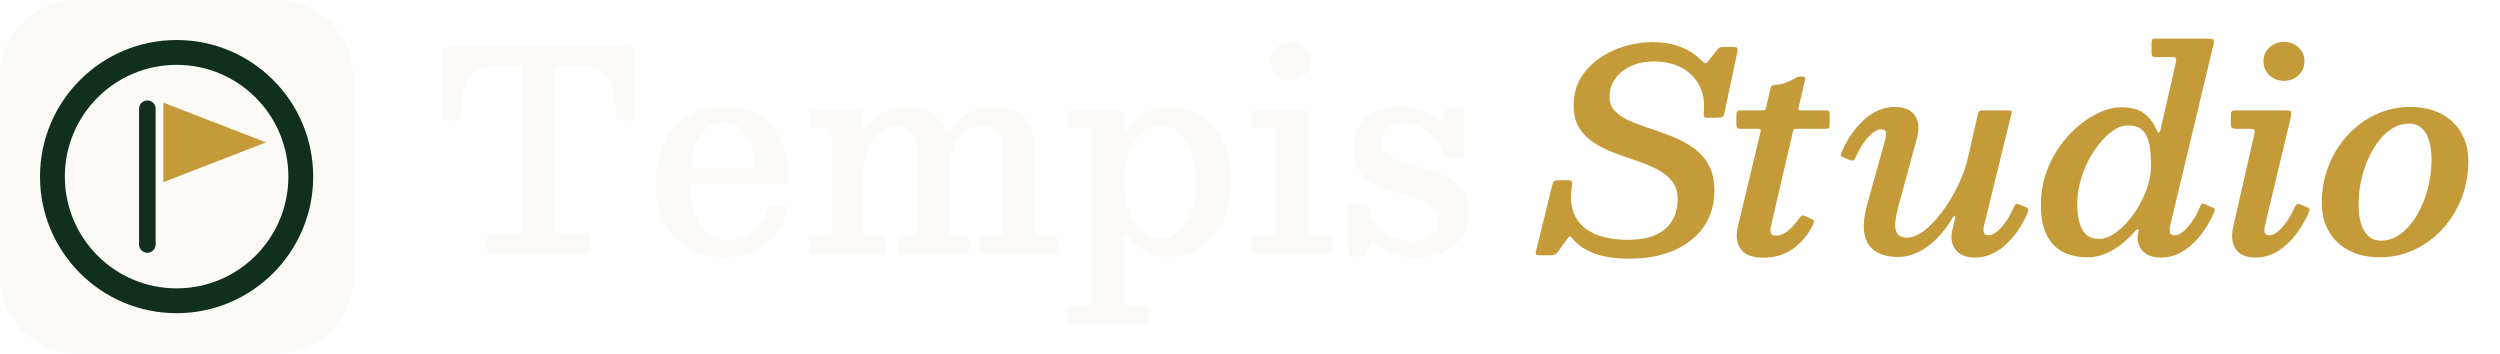
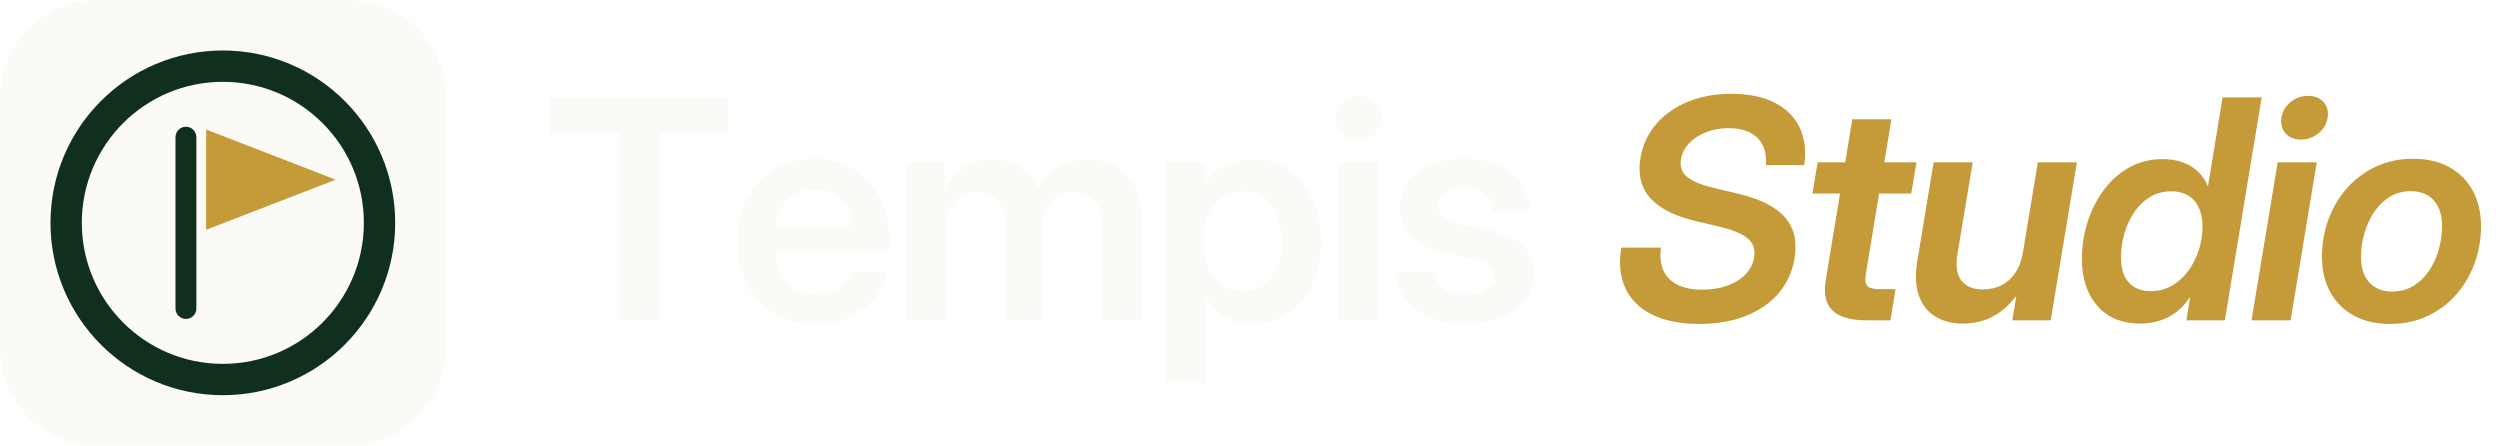
- <svg xmlns="http://www.w3.org/2000/svg" viewBox="0 0 453 64" width="453" height="64">
-   <g transform="translate(0 0) scale(1.0)">
-     <rect width="64" height="64" rx="14" fill="#FCFAF7" />
-     <circle cx="32" cy="32" r="22.5" fill="none" stroke="#10301D" stroke-width="4.5" />
-     <rect x="25.2" y="18.2" width="3" height="27.6" rx="1.5" fill="#10301D" />
-     <path d="M29.6 18.6 L48.2 25.8 L29.6 33 Z" fill="#C49B38" />
-   </g>
-   <path fill="#FCFAF7" d="M88.169 44.924Q88.169 45.655 88.396 45.827Q88.624 46.0 89.359 46.0H105.499Q106.214 46.0 106.576 45.832Q106.938 45.664 106.938 44.884V43.69Q106.938 42.91 106.763 42.672Q106.587 42.434 105.812 42.434H101.952Q100.976 42.434 100.758 42.161Q100.54 41.888 100.54 40.892V12.891Q100.54 12.241 100.701 12.029Q100.861 11.816 101.49 11.816H103.581Q106.678 11.816 108.402 12.61Q110.125 13.405 110.849 15.324Q111.574 17.243 111.649 20.646Q111.674 21.312 111.827 21.587Q111.98 21.862 112.736 21.862H113.815Q114.477 21.862 114.682 21.724Q114.887 21.586 114.887 20.954V9.68Q114.887 8.95 114.717 8.725Q114.547 8.5 113.848 8.5H81.399Q80.559 8.5 80.389 8.745Q80.22 8.991 80.22 9.85V20.638Q80.22 21.224 80.37 21.543Q80.521 21.862 81.166 21.862H82.341Q83.057 21.862 83.235 21.629Q83.414 21.397 83.439 20.755Q83.514 17.317 84.228 15.371Q84.942 13.425 86.678 12.62Q88.414 11.816 91.525 11.816H93.518Q94.172 11.816 94.369 12.026Q94.567 12.236 94.567 12.905V41.008Q94.567 41.948 94.331 42.191Q94.096 42.434 93.176 42.434H89.239Q88.653 42.434 88.411 42.595Q88.169 42.755 88.169 43.386Z M118.846 33.5Q118.846 37.0 120.242 39.988Q121.638 42.976 124.384 44.789Q127.129 46.602 131.159 46.602Q134.334 46.602 136.656 45.538Q138.978 44.473 140.477 42.526Q141.977 40.578 142.687 37.9Q142.767 37.595 142.659 37.472Q142.552 37.35 142.146 37.35H139.911Q139.52 37.35 139.408 37.513Q139.295 37.675 139.19 37.95Q138.21 40.537 136.408 42.069Q134.606 43.601 131.861 43.601Q129.449 43.601 127.979 42.281Q126.509 40.961 125.837 38.775Q125.166 36.588 125.135 34.037Q125.13 33.602 125.307 33.454Q125.484 33.307 125.909 33.307H141.999Q142.535 33.307 142.712 33.179Q142.889 33.051 142.889 32.536Q142.889 30.792 142.557 28.949Q142.225 27.105 141.453 25.402Q140.68 23.698 139.374 22.339Q138.068 20.98 136.131 20.189Q134.194 19.398 131.509 19.398Q127.28 19.398 124.467 21.261Q121.654 23.124 120.25 26.312Q118.846 29.5 118.846 33.5ZM125.93 30.545Q125.439 30.545 125.332 30.407Q125.225 30.27 125.24 29.859Q125.276 28.001 125.957 26.235Q126.638 24.468 128.005 23.314Q129.372 22.159 131.448 22.159Q132.83 22.159 133.825 22.932Q134.821 23.705 135.477 24.927Q136.133 26.15 136.455 27.517Q136.777 28.885 136.787 30.089Q136.798 30.39 136.69 30.467Q136.583 30.545 136.078 30.545Z M146.573 45.209Q146.573 45.71 146.753 45.855Q146.934 46.0 147.38 46.0H159.893Q160.338 46.0 160.449 45.738Q160.559 45.475 160.559 45.08V43.59Q160.559 43.03 160.387 42.885Q160.214 42.74 159.689 42.74H157.413Q156.668 42.74 156.533 42.582Q156.398 42.424 156.398 41.68V31.85Q156.398 29.275 157.118 27.24Q157.838 25.205 159.26 24.032Q160.682 22.86 162.775 22.86Q164.687 22.86 165.453 24.194Q166.219 25.529 166.219 28.151V41.74Q166.219 42.384 166.047 42.562Q165.875 42.74 165.206 42.74H163.591Q162.921 42.74 162.749 42.942Q162.576 43.145 162.576 43.829V45.099Q162.576 45.68 162.776 45.84Q162.976 46.0 163.531 46.0H174.605Q175.285 46.0 175.456 45.803Q175.626 45.605 175.626 44.969V43.549Q175.626 42.98 175.371 42.86Q175.117 42.74 174.582 42.74H173.036Q172.442 42.74 172.192 42.574Q171.943 42.408 171.943 41.77V31.85Q171.943 29.275 172.583 27.24Q173.223 25.205 174.626 24.032Q176.028 22.86 178.32 22.86Q180.231 22.86 180.998 24.194Q181.764 25.529 181.764 28.151V41.75Q181.764 42.42 181.572 42.58Q181.38 42.74 180.691 42.74H178.478Q177.908 42.74 177.756 42.943Q177.604 43.146 177.604 43.741V44.9Q177.604 45.665 177.864 45.832Q178.124 46.0 178.859 46.0H190.485Q191.23 46.0 191.43 45.802Q191.63 45.604 191.63 44.839V43.511Q191.63 43.07 191.502 42.905Q191.374 42.74 190.962 42.74H188.553Q187.853 42.74 187.671 42.543Q187.488 42.346 187.488 41.671V27.55Q187.488 23.525 185.785 21.462Q184.081 19.398 179.98 19.398Q177.37 19.398 175.565 20.479Q173.761 21.56 172.406 23.124Q172.015 23.571 171.745 23.634Q171.474 23.697 171.068 23.01Q170.138 21.327 168.644 20.362Q167.15 19.398 164.435 19.398Q161.899 19.398 160.117 20.398Q158.334 21.398 157.205 22.982Q156.884 23.453 156.657 23.685Q156.429 23.916 156.312 23.621Q156.194 23.326 156.194 22.238V20.86Q156.194 20.27 155.959 20.135Q155.724 20.0 155.154 20.0H147.579Q146.933 20.0 146.753 20.205Q146.573 20.41 146.573 21.086V22.34Q146.573 22.965 146.786 23.112Q146.999 23.26 147.644 23.26H149.658Q150.225 23.26 150.45 23.395Q150.675 23.53 150.675 24.131V41.78Q150.675 42.395 150.495 42.567Q150.315 42.74 149.681 42.74H147.258Q146.862 42.74 146.717 42.878Q146.573 43.017 146.573 43.402Z M203.623 32.99Q203.623 30.242 204.457 27.9Q205.291 25.557 206.816 24.13Q208.34 22.702 210.411 22.702Q212.307 22.702 213.747 24.13Q215.187 25.557 215.993 27.9Q216.8 30.242 216.8 32.99Q216.8 35.738 215.993 38.08Q215.187 40.422 213.747 41.85Q212.307 43.278 210.411 43.278Q208.34 43.278 206.816 41.85Q205.291 40.422 204.457 38.08Q203.623 35.738 203.623 32.99ZM193.4 22.199Q193.4 22.815 193.555 23.037Q193.71 23.26 194.376 23.26H196.724Q197.394 23.26 197.647 23.423Q197.9 23.585 197.9 24.281V54.156Q197.9 54.887 197.749 55.114Q197.599 55.342 196.874 55.342H194.125Q193.625 55.342 193.512 55.52Q193.4 55.697 193.4 56.212V57.661Q193.4 58.182 193.547 58.392Q193.695 58.602 194.246 58.602H207.257Q207.833 58.602 207.978 58.482Q208.123 58.362 208.123 57.771V56.261Q208.123 55.677 207.966 55.509Q207.808 55.342 207.248 55.342H204.809Q204.038 55.342 203.831 55.142Q203.623 54.942 203.623 54.161V44.315Q203.623 42.346 203.851 42.214Q204.078 42.082 204.628 42.876Q205.838 44.614 207.657 45.583Q209.476 46.552 211.821 46.552Q214.847 46.552 217.393 44.957Q219.938 43.362 221.481 40.326Q223.023 37.291 223.023 32.99Q223.023 28.689 221.509 25.646Q219.994 22.603 217.472 21.001Q214.949 19.398 211.923 19.398Q209.347 19.398 207.348 20.614Q205.349 21.829 204.15 23.901Q203.889 24.337 203.756 24.295Q203.623 24.253 203.623 23.404V20.86Q203.623 20.285 203.423 20.143Q203.222 20.0 202.658 20.0H194.386Q193.86 20.0 193.63 20.135Q193.4 20.27 193.4 20.866Z M230.247 11.102Q230.247 12.597 231.313 13.579Q232.379 14.561 233.859 14.561Q235.359 14.561 236.415 13.579Q237.471 12.597 237.471 11.102Q237.471 9.587 236.415 8.615Q235.359 7.643 233.859 7.643Q232.379 7.643 231.313 8.615Q230.247 9.587 230.247 11.102ZM230.673 23.26Q231.247 23.26 231.247 23.87V42.071Q231.247 42.471 231.162 42.605Q231.077 42.74 230.657 42.74H227.541Q227.091 42.74 226.919 42.865Q226.747 42.99 226.747 43.485V45.395Q226.747 45.795 226.909 45.897Q227.072 46.0 227.486 46.0H240.899Q241.295 46.0 241.383 45.878Q241.471 45.755 241.471 45.364V43.26Q241.471 42.895 241.343 42.818Q241.216 42.74 240.85 42.74H237.496Q237.181 42.74 237.076 42.605Q236.971 42.47 236.971 42.135V20.52Q236.971 20.19 236.873 20.095Q236.775 20.0 236.465 20.0H227.378Q226.747 20.0 226.747 20.66V22.68Q226.747 23.045 226.84 23.153Q226.933 23.26 227.298 23.26Z M261.708 27.964Q261.844 28.344 261.944 28.524Q262.044 28.704 262.584 28.704H264.499Q264.924 28.704 265.059 28.576Q265.194 28.448 265.194 28.048V20.195Q265.194 19.5 264.549 19.5H262.929Q262.439 19.5 262.279 19.603Q262.119 19.705 261.978 20.055L261.339 21.826Q261.128 22.445 261.015 22.371Q260.902 22.296 260.513 21.927Q259.477 20.937 257.698 20.118Q255.92 19.298 253.429 19.298Q251.125 19.298 249.264 20.189Q247.402 21.079 246.311 22.765Q245.22 24.451 245.22 26.852Q245.22 29.441 246.345 30.999Q247.47 32.557 249.233 33.437Q250.995 34.318 252.97 34.861Q254.945 35.404 256.708 35.952Q258.47 36.499 259.595 37.389Q260.72 38.278 260.72 39.901Q260.72 41.612 259.448 42.628Q258.175 43.643 255.78 43.643Q253.807 43.643 252.267 42.993Q250.726 42.343 249.63 41.028Q248.535 39.713 247.89 37.724Q247.774 37.383 247.639 37.214Q247.504 37.044 247.034 37.044H245.05Q244.625 37.044 244.497 37.214Q244.37 37.384 244.37 37.829V45.8Q244.37 46.19 244.492 46.345Q244.615 46.5 245 46.5H246.66Q247.096 46.5 247.296 46.345Q247.495 46.19 247.621 45.905L248.231 44.273Q248.417 43.814 248.631 43.816Q248.846 43.819 249.221 44.138Q250.401 45.128 252.291 45.915Q254.181 46.702 256.632 46.702Q259.261 46.702 261.409 45.765Q263.556 44.828 264.825 42.965Q266.094 41.102 266.094 38.349Q266.094 35.874 264.956 34.381Q263.819 32.888 262.031 32.037Q260.244 31.186 258.231 30.621Q256.219 30.055 254.419 29.485Q252.619 28.915 251.481 27.994Q250.344 27.073 250.344 25.45Q250.344 24.059 251.329 23.183Q252.315 22.307 254.137 22.307Q256.519 22.307 258.633 23.758Q260.747 25.209 261.708 27.964Z" />
-   <path fill="#C49B38" d="M291.648 17.5Q291.648 15.686 292.69 14.25Q293.732 12.815 295.528 11.977Q297.324 11.14 299.622 11.14Q302.66 11.14 304.792 12.322Q306.924 13.503 307.96 15.563Q308.995 17.622 308.723 20.272Q308.66 20.914 308.78 21.127Q308.9 21.34 309.693 21.34H310.994Q311.766 21.34 312.048 21.233Q312.33 21.127 312.459 20.491L314.78 9.544Q314.917 8.854 314.761 8.677Q314.605 8.5 313.746 8.5H312.348Q311.749 8.5 311.538 8.642Q311.327 8.784 311.078 9.116L309.724 10.84Q309.236 11.526 308.981 11.45Q308.726 11.373 308.192 10.846Q306.651 9.309 304.434 8.47Q302.218 7.632 299.35 7.632Q296.96 7.632 294.456 8.361Q291.952 9.09 289.845 10.539Q287.738 11.989 286.442 14.118Q285.146 16.247 285.146 19.072Q285.146 21.552 286.171 23.191Q287.196 24.83 288.871 25.897Q290.546 26.964 292.559 27.715Q294.571 28.465 296.584 29.14Q298.596 29.815 300.271 30.677Q301.946 31.538 302.971 32.83Q303.996 34.121 303.996 36.118Q303.996 37.218 303.646 38.487Q303.296 39.756 302.333 40.889Q301.37 42.022 299.556 42.741Q297.743 43.46 294.822 43.46Q292.821 43.46 290.842 43.006Q288.864 42.553 287.323 41.432Q285.782 40.31 285.072 38.365Q284.361 36.42 284.89 33.449Q284.928 33.043 284.796 32.852Q284.664 32.66 284.198 32.66H282.342Q281.812 32.66 281.613 32.818Q281.413 32.975 281.315 33.394L278.313 45.546Q278.189 46.072 278.404 46.161Q278.618 46.25 279.263 46.25H280.919Q281.53 46.25 281.809 46.074Q282.089 45.899 282.33 45.579L283.902 43.396Q284.329 42.84 284.466 42.832Q284.603 42.824 284.998 43.304Q286.307 44.908 288.792 45.888Q291.276 46.868 295.294 46.868Q299.937 46.868 303.391 45.342Q306.846 43.816 308.747 41.04Q310.648 38.264 310.648 34.514Q310.648 31.762 309.623 29.903Q308.598 28.043 306.898 26.835Q305.198 25.627 303.173 24.808Q301.148 23.988 299.123 23.333Q297.098 22.678 295.398 21.947Q293.698 21.215 292.673 20.17Q291.648 19.125 291.648 17.5Z M315.435 20.0Q314.953 20.0 314.791 20.16Q314.63 20.319 314.63 20.838V22.54Q314.63 22.996 314.779 23.168Q314.928 23.34 315.347 23.34H318.38Q318.913 23.34 318.995 23.493Q319.077 23.646 318.971 24.062L314.86 41.228Q314.334 43.644 315.454 45.169Q316.574 46.694 319.536 46.694Q322.697 46.694 324.979 45.012Q327.262 43.33 328.5 40.756Q328.762 40.21 328.683 40.02Q328.605 39.83 328.172 39.646L326.937 39.103Q326.548 38.937 326.32 39.181Q326.093 39.425 325.831 39.797Q324.85 41.165 323.819 41.931Q322.787 42.698 321.823 42.698Q321.07 42.698 320.895 42.271Q320.72 41.845 320.849 41.218Q320.979 40.591 321.123 40.001L324.86 23.927Q324.947 23.574 325.033 23.457Q325.118 23.34 325.564 23.34H330.714Q331.315 23.34 331.424 23.214Q331.532 23.088 331.532 22.487V20.831Q331.532 20.25 331.39 20.125Q331.249 20.0 330.699 20.0H326.445Q325.92 20.0 325.88 19.883Q325.84 19.766 325.939 19.358L327.082 14.451Q327.174 14.063 327.054 13.963Q326.933 13.864 326.466 13.864Q326.125 13.864 325.943 13.886Q325.761 13.908 325.6 13.995Q325.439 14.082 325.13 14.26Q324.615 14.563 323.738 14.915Q322.861 15.268 321.728 15.387Q321.209 15.469 321.063 15.555Q320.917 15.641 320.798 16.124L320.041 19.337Q319.954 19.721 319.892 19.86Q319.831 20.0 319.329 20.0Z M333.785 27.368Q333.569 27.877 333.516 28.085Q333.463 28.293 334.016 28.509L335.188 28.982Q335.772 29.204 335.931 29.024Q336.09 28.844 336.318 28.329Q337.291 26.178 338.567 24.802Q339.844 23.426 340.899 23.426Q341.727 23.426 341.739 24.116Q341.752 24.806 341.552 25.496L338.323 37.05Q337.578 39.787 337.738 41.62Q337.898 43.452 338.748 44.543Q339.598 45.634 340.944 46.101Q342.29 46.568 343.918 46.568Q346.657 46.568 349.261 44.67Q351.865 42.772 353.838 39.436Q354.074 39.074 354.219 39.104Q354.365 39.133 354.25 39.649L353.715 41.868Q353.301 44.038 354.444 45.358Q355.587 46.677 357.838 46.677Q360.719 46.677 363.199 44.53Q365.679 42.383 367.272 38.887Q367.545 38.276 367.558 37.992Q367.57 37.708 366.889 37.46L365.974 37.072Q365.349 36.849 365.206 37.022Q365.062 37.195 364.807 37.758Q363.876 39.844 362.605 41.239Q361.335 42.633 360.26 42.633Q359.522 42.633 359.446 42.039Q359.369 41.445 359.519 40.819L364.475 20.596Q364.585 20.166 364.464 20.083Q364.342 20.0 363.802 20.0H359.239Q358.786 20.0 358.628 20.163Q358.469 20.327 358.396 20.664L356.595 28.583Q356.026 31.083 354.784 33.631Q353.542 36.18 351.96 38.317Q350.378 40.454 348.713 41.755Q347.048 43.057 345.582 43.057Q344.148 43.057 343.701 42.183Q343.255 41.31 343.482 39.778Q343.708 38.246 344.298 36.264L347.356 24.989Q348.046 22.508 346.996 20.945Q345.947 19.382 343.286 19.382Q340.385 19.382 337.87 21.618Q335.354 23.854 333.785 27.368Z M389.766 30.0Q389.766 32.213 388.874 34.546Q387.983 36.879 386.553 38.869Q385.123 40.859 383.481 42.073Q381.839 43.286 380.357 43.286Q378.258 43.286 377.329 41.63Q376.4 39.973 376.4 37.0Q376.4 34.388 377.255 31.848Q378.111 29.307 379.497 27.251Q380.884 25.196 382.483 23.96Q384.081 22.725 385.562 22.725Q387.465 22.725 388.358 23.74Q389.251 24.754 389.509 26.413Q389.766 28.071 389.766 30.0ZM401.181 38.49Q401.378 38.038 401.307 37.878Q401.236 37.717 400.855 37.564L399.418 36.958Q399.098 36.817 398.984 36.892Q398.871 36.968 398.73 37.283Q397.806 39.562 396.47 41.098Q395.135 42.633 393.991 42.633Q393.138 42.633 393.138 41.742Q393.138 41.542 393.169 41.283Q393.2 41.024 393.25 40.819L401.082 8.077Q401.262 7.321 401.031 7.16Q400.801 7.0 399.854 7.0H390.593Q390.083 7.0 389.968 7.203Q389.853 7.406 389.853 7.941V9.478Q389.853 9.984 390.003 10.162Q390.153 10.34 390.648 10.34H393.57Q394.255 10.34 394.309 10.624Q394.363 10.907 394.251 11.38L391.522 23.365Q391.349 24.073 391.165 24.056Q390.981 24.039 390.641 23.274Q389.854 21.493 388.396 20.463Q386.937 19.432 384.289 19.432Q382.593 19.432 380.622 20.285Q378.651 21.138 376.74 22.709Q374.829 24.281 373.26 26.47Q371.692 28.659 370.75 31.353Q369.807 34.047 369.807 37.118Q369.807 40.677 370.942 42.759Q372.078 44.84 373.968 45.729Q375.859 46.618 378.143 46.618Q380.605 46.618 382.783 45.348Q384.962 44.078 386.704 42.08Q387.207 41.506 387.399 41.509Q387.591 41.512 387.471 42.139Q387.449 42.329 387.379 42.667Q387.309 43.005 387.345 43.503Q387.557 44.962 388.629 45.82Q389.7 46.677 391.568 46.677Q394.539 46.677 397.073 44.402Q399.607 42.127 401.181 38.49Z M415.075 21.309Q415.293 20.412 415.143 20.206Q414.994 20.0 413.941 20.0H405.187Q404.658 20.0 404.44 20.143Q404.222 20.287 404.222 20.859V22.319Q404.222 22.991 404.409 23.166Q404.597 23.34 405.263 23.34H407.587Q408.329 23.34 408.477 23.516Q408.624 23.693 408.475 24.331L404.655 41.101Q404.607 41.409 404.534 41.885Q404.461 42.361 404.461 42.685Q404.461 44.648 405.57 45.663Q406.68 46.677 408.742 46.677Q411.633 46.677 414.137 44.481Q416.642 42.286 418.221 38.771Q418.469 38.231 418.464 37.985Q418.46 37.74 417.992 37.544L416.92 37.083Q416.371 36.862 416.171 37.008Q415.971 37.153 415.751 37.64Q414.826 39.767 413.53 41.2Q412.234 42.633 411.165 42.633Q410.312 42.633 410.312 41.742Q410.312 41.542 410.343 41.283Q410.374 41.024 410.424 40.819ZM410.143 11.118Q410.143 12.656 411.237 13.652Q412.331 14.649 413.851 14.649Q415.39 14.649 416.474 13.652Q417.559 12.656 417.559 11.118Q417.559 9.561 416.474 8.574Q415.39 7.587 413.851 7.587Q412.331 7.587 411.237 8.574Q410.143 9.561 410.143 11.118Z M420.707 36.764Q420.707 39.75 422.006 41.968Q423.304 44.186 425.675 45.402Q428.045 46.618 431.247 46.618Q434.579 46.618 437.485 45.251Q440.392 43.884 442.588 41.489Q444.783 39.095 446.021 35.94Q447.259 32.786 447.259 29.236Q447.259 26.25 445.96 24.032Q444.661 21.814 442.291 20.598Q439.921 19.382 436.719 19.382Q433.387 19.382 430.481 20.749Q427.574 22.116 425.378 24.511Q423.182 26.905 421.945 30.047Q420.707 33.189 420.707 36.764ZM427.373 37.118Q427.373 34.306 428.084 31.685Q428.795 29.064 430.055 26.959Q431.315 24.855 432.962 23.627Q434.61 22.399 436.483 22.399Q437.972 22.399 438.88 23.271Q439.787 24.144 440.19 25.617Q440.593 27.091 440.593 28.882Q440.593 31.669 439.882 34.302Q439.171 36.936 437.911 39.041Q436.651 41.145 435.003 42.373Q433.356 43.601 431.483 43.601Q429.994 43.601 429.096 42.729Q428.198 41.856 427.785 40.383Q427.373 38.909 427.373 37.118Z" />
+ <svg xmlns="http://www.w3.org/2000/svg" viewBox="0 0 359 64" width="359" height="64">
+   <rect width="64" height="64" rx="14" fill="#FCFAF7" />
+   <circle cx="32" cy="32" r="22.5" fill="none" stroke="#10301D" stroke-width="4.5" />
+   <rect x="25.2" y="18.2" width="3" height="27.6" rx="1.5" fill="#10301D" />
+   <path d="M29.6 18.6 L48.2 25.8 L29.6 33 Z" fill="#C49B38" />
+   <path fill="#FCFAF7" d="M78.989 19.059V13.988H104.666V19.059H94.778V46.0H88.903V19.059Z M117.007 46.516Q113.601 46.516 111.099 44.994Q108.598 43.473 107.237 40.794Q105.876 38.115 105.876 34.682Q105.876 31.215 107.272 28.533Q108.667 25.852 111.128 24.325Q113.589 22.797 116.784 22.797Q119.249 22.797 121.257 23.652Q123.264 24.507 124.712 26.084Q126.159 27.661 126.938 29.821Q127.717 31.98 127.717 34.589V36.109H108.048V32.309H124.936L122.423 33.302Q122.423 31.424 121.745 30.057Q121.067 28.689 119.827 27.946Q118.586 27.203 116.877 27.203Q115.19 27.203 113.952 27.946Q112.714 28.689 112.035 30.057Q111.357 31.424 111.357 33.302V35.742Q111.357 37.65 112.035 39.098Q112.713 40.545 114.009 41.349Q115.305 42.152 117.144 42.152Q118.483 42.152 119.516 41.754Q120.549 41.355 121.24 40.636Q121.931 39.916 122.232 38.964H127.45Q127.028 41.194 125.564 42.893Q124.1 44.591 121.891 45.554Q119.682 46.516 117.007 46.516Z M130.223 46.0V23.312H135.644V28.293H135.244Q135.859 26.469 136.949 25.26Q138.038 24.051 139.468 23.45Q140.899 22.849 142.48 22.849Q145.093 22.849 146.994 24.351Q148.895 25.853 149.312 28.293H148.619Q149.062 26.65 150.149 25.428Q151.236 24.207 152.806 23.528Q154.376 22.849 156.241 22.849Q158.397 22.849 160.121 23.785Q161.844 24.722 162.845 26.539Q163.846 28.357 163.846 31.014V46.0H158.237V31.864Q158.237 29.664 157.029 28.621Q155.821 27.579 154.109 27.579Q152.772 27.579 151.798 28.156Q150.824 28.733 150.289 29.755Q149.754 30.778 149.754 32.124V46.0H144.315V31.631Q144.315 29.786 143.181 28.682Q142.046 27.579 140.265 27.579Q139.069 27.579 138.058 28.143Q137.048 28.706 136.44 29.801Q135.832 30.895 135.832 32.487V46.0Z M167.473 54.98V23.312H172.996V26.46H173.065Q173.77 25.252 174.806 24.452Q175.842 23.653 177.145 23.251Q178.448 22.849 179.909 22.849Q182.831 22.849 185.031 24.34Q187.231 25.831 188.464 28.488Q189.697 31.146 189.697 34.639Q189.697 38.171 188.477 40.833Q187.257 43.494 185.052 44.979Q182.848 46.464 179.875 46.464Q178.397 46.464 177.129 46.032Q175.861 45.6 174.85 44.741Q173.839 43.882 173.142 42.597H173.082V54.98ZM178.525 41.807Q180.187 41.807 181.418 40.972Q182.65 40.137 183.339 38.536Q184.028 36.934 184.028 34.639Q184.028 32.331 183.339 30.738Q182.65 29.145 181.418 28.311Q180.187 27.476 178.525 27.476Q176.794 27.476 175.498 28.362Q174.202 29.249 173.492 30.855Q172.781 32.461 172.781 34.639Q172.781 36.805 173.492 38.419Q174.202 40.033 175.498 40.92Q176.794 41.807 178.525 41.807Z M192.283 46.0V23.312H197.892V46.0ZM195.079 20.044Q193.657 20.044 192.709 19.14Q191.762 18.237 191.762 16.898Q191.762 15.559 192.709 14.663Q193.657 13.766 195.069 13.766Q196.499 13.766 197.448 14.662Q198.397 15.557 198.397 16.908Q198.397 18.243 197.447 19.143Q196.497 20.044 195.079 20.044Z M210.529 46.541Q207.727 46.541 205.517 45.665Q203.306 44.79 201.967 43.095Q200.627 41.401 200.443 38.964H205.975Q206.151 40.584 207.296 41.484Q208.442 42.384 210.426 42.384Q212.356 42.384 213.456 41.629Q214.557 40.875 214.557 39.703Q214.557 38.703 213.739 38.091Q212.921 37.479 211.49 37.187L207.599 36.395Q204.339 35.72 202.649 34.066Q200.959 32.412 200.959 29.831Q200.959 27.736 202.094 26.157Q203.23 24.579 205.309 23.701Q207.389 22.822 210.199 22.822Q212.988 22.822 215.098 23.748Q217.207 24.674 218.412 26.366Q219.616 28.058 219.68 30.399H214.429Q214.408 28.918 213.28 27.94Q212.153 26.963 210.336 26.963Q208.583 26.963 207.567 27.739Q206.551 28.515 206.551 29.644Q206.551 30.635 207.339 31.258Q208.126 31.88 209.513 32.182L213.641 33.024Q217.035 33.73 218.632 35.249Q220.23 36.768 220.23 39.259Q220.23 41.484 218.989 43.12Q217.748 44.756 215.557 45.648Q213.366 46.541 210.529 46.541Z" />
+   <path fill="#C49B38" d="M244.033 46.516Q239.98 46.516 237.273 45.19Q234.565 43.865 233.414 41.407Q232.263 38.95 232.817 35.551H238.523Q238.243 37.437 238.843 38.796Q239.443 40.154 240.871 40.876Q242.3 41.597 244.443 41.597Q246.458 41.597 248.055 41.015Q249.653 40.434 250.662 39.385Q251.672 38.336 251.892 36.94Q252.073 35.855 251.645 35.05Q251.217 34.245 250.056 33.632Q248.895 33.018 246.87 32.54L243.555 31.757Q238.944 30.669 236.964 28.434Q234.984 26.2 235.568 22.686Q236.036 19.903 237.812 17.83Q239.588 15.758 242.368 14.615Q245.149 13.473 248.632 13.473Q252.273 13.473 254.763 14.708Q257.253 15.943 258.393 18.237Q259.533 20.531 259.095 23.714H253.561Q253.785 21.208 252.382 19.806Q250.979 18.404 248.242 18.404Q246.464 18.404 244.985 18.986Q243.506 19.568 242.556 20.576Q241.607 21.584 241.387 22.906Q241.219 23.926 241.645 24.675Q242.071 25.424 243.202 25.995Q244.334 26.565 246.308 27.034L249.419 27.78Q251.832 28.334 253.539 29.172Q255.246 30.01 256.268 31.148Q257.29 32.286 257.642 33.764Q257.995 35.241 257.698 37.079Q257.222 39.995 255.4 42.112Q253.579 44.23 250.682 45.373Q247.786 46.516 244.033 46.516Z M275.205 23.312 274.459 27.793H260.265L261.01 23.312ZM265.995 17.125H271.604L267.924 39.394Q267.727 40.585 268.137 41.052Q268.548 41.519 269.86 41.519Q270.388 41.519 271.085 41.519Q271.782 41.519 272.203 41.519L271.467 46.0Q270.899 46.0 269.965 46.0Q269.031 46.0 268.116 46.0Q264.581 46.0 263.14 44.586Q261.698 43.171 262.174 40.223Z M281.902 46.464Q279.531 46.464 277.876 45.431Q276.221 44.398 275.532 42.393Q274.844 40.389 275.321 37.491L277.671 23.312H283.28L281.075 36.57Q280.679 39.02 281.654 40.292Q282.629 41.564 284.756 41.564Q286.155 41.564 287.35 40.991Q288.546 40.419 289.379 39.205Q290.213 37.991 290.518 36.096L292.633 23.312H298.242L294.483 46.0H288.968L289.921 40.202H290.987Q289.409 43.219 287.152 44.841Q284.894 46.464 281.902 46.464Z M307.316 46.464Q303.402 46.464 301.18 43.924Q298.959 41.385 298.959 37.162Q298.959 34.498 299.752 31.952Q300.545 29.406 302.053 27.348Q303.561 25.289 305.712 24.069Q307.863 22.849 310.566 22.849Q312.117 22.849 313.385 23.289Q314.653 23.73 315.589 24.6Q316.524 25.47 317.048 26.737H317.069L319.166 13.988H324.776L319.49 46.0H313.967L314.504 42.652H314.483Q313.579 44.014 312.455 44.852Q311.33 45.69 310.028 46.077Q308.725 46.464 307.316 46.464ZM308.811 41.807Q310.546 41.807 311.919 41.002Q313.292 40.197 314.269 38.853Q315.246 37.508 315.762 35.859Q316.279 34.21 316.279 32.523Q316.279 30.167 315.101 28.821Q313.924 27.476 311.804 27.476Q310.057 27.476 308.714 28.306Q307.37 29.137 306.449 30.511Q305.528 31.886 305.052 33.567Q304.576 35.248 304.576 36.97Q304.576 39.335 305.701 40.571Q306.826 41.807 308.811 41.807Z M323.317 46.0 327.074 23.312H332.686L328.929 46.0ZM330.408 20.044Q328.985 20.044 328.196 19.143Q327.408 18.243 327.613 16.898Q327.832 15.557 328.927 14.662Q330.023 13.766 331.445 13.766Q332.869 13.766 333.668 14.663Q334.467 15.559 334.244 16.896Q334.039 18.241 332.935 19.142Q331.83 20.044 330.408 20.044Z M343.205 46.516Q340.19 46.516 337.999 45.315Q335.807 44.114 334.62 41.944Q333.433 39.775 333.433 36.858Q333.433 34.032 334.373 31.493Q335.314 28.953 337.055 26.995Q338.796 25.037 341.202 23.917Q343.607 22.797 346.515 22.797Q349.538 22.797 351.725 24.004Q353.912 25.212 355.093 27.394Q356.274 29.577 356.274 32.506Q356.274 35.269 355.359 37.793Q354.444 40.318 352.724 42.284Q351.004 44.25 348.596 45.383Q346.189 46.516 343.205 46.516ZM343.499 41.863Q345.26 41.863 346.602 41.03Q347.943 40.197 348.854 38.818Q349.764 37.439 350.221 35.771Q350.677 34.103 350.677 32.437Q350.677 30.848 350.135 29.737Q349.593 28.626 348.592 28.038Q347.591 27.45 346.22 27.45Q344.498 27.45 343.163 28.276Q341.828 29.102 340.911 30.475Q339.994 31.848 339.518 33.529Q339.042 35.21 339.042 36.927Q339.042 39.274 340.241 40.568Q341.439 41.863 343.499 41.863Z" />
</svg>
